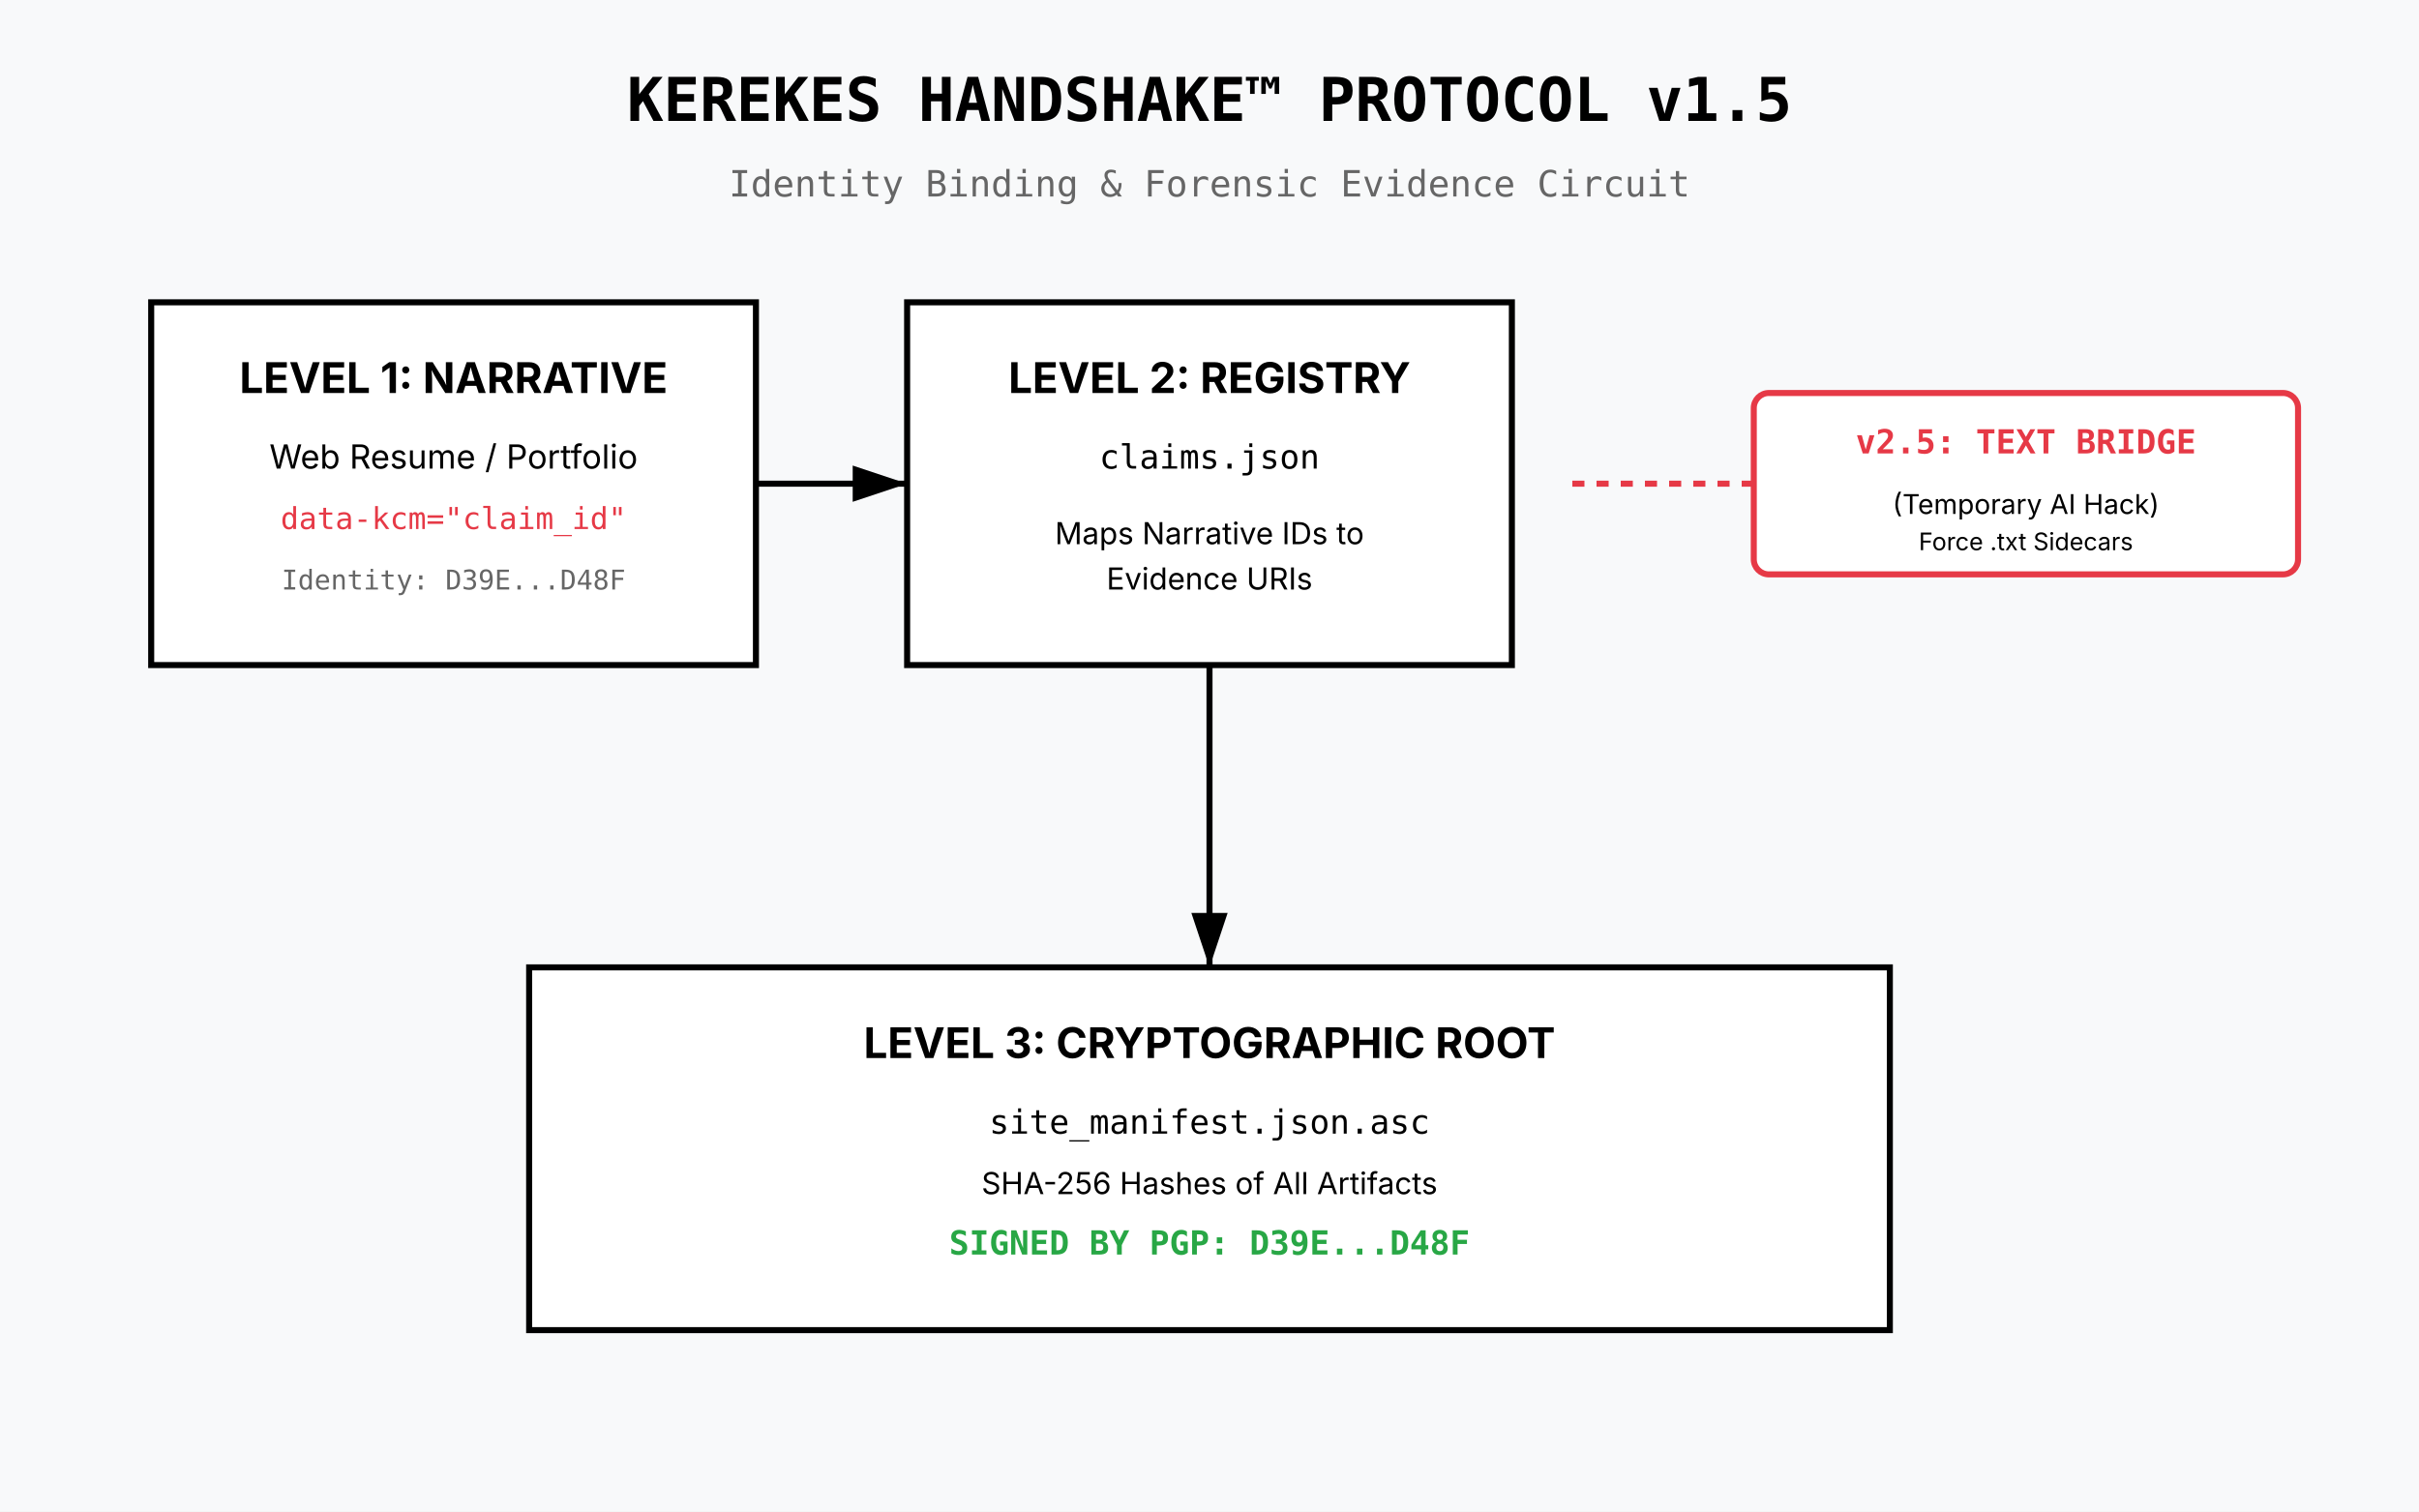
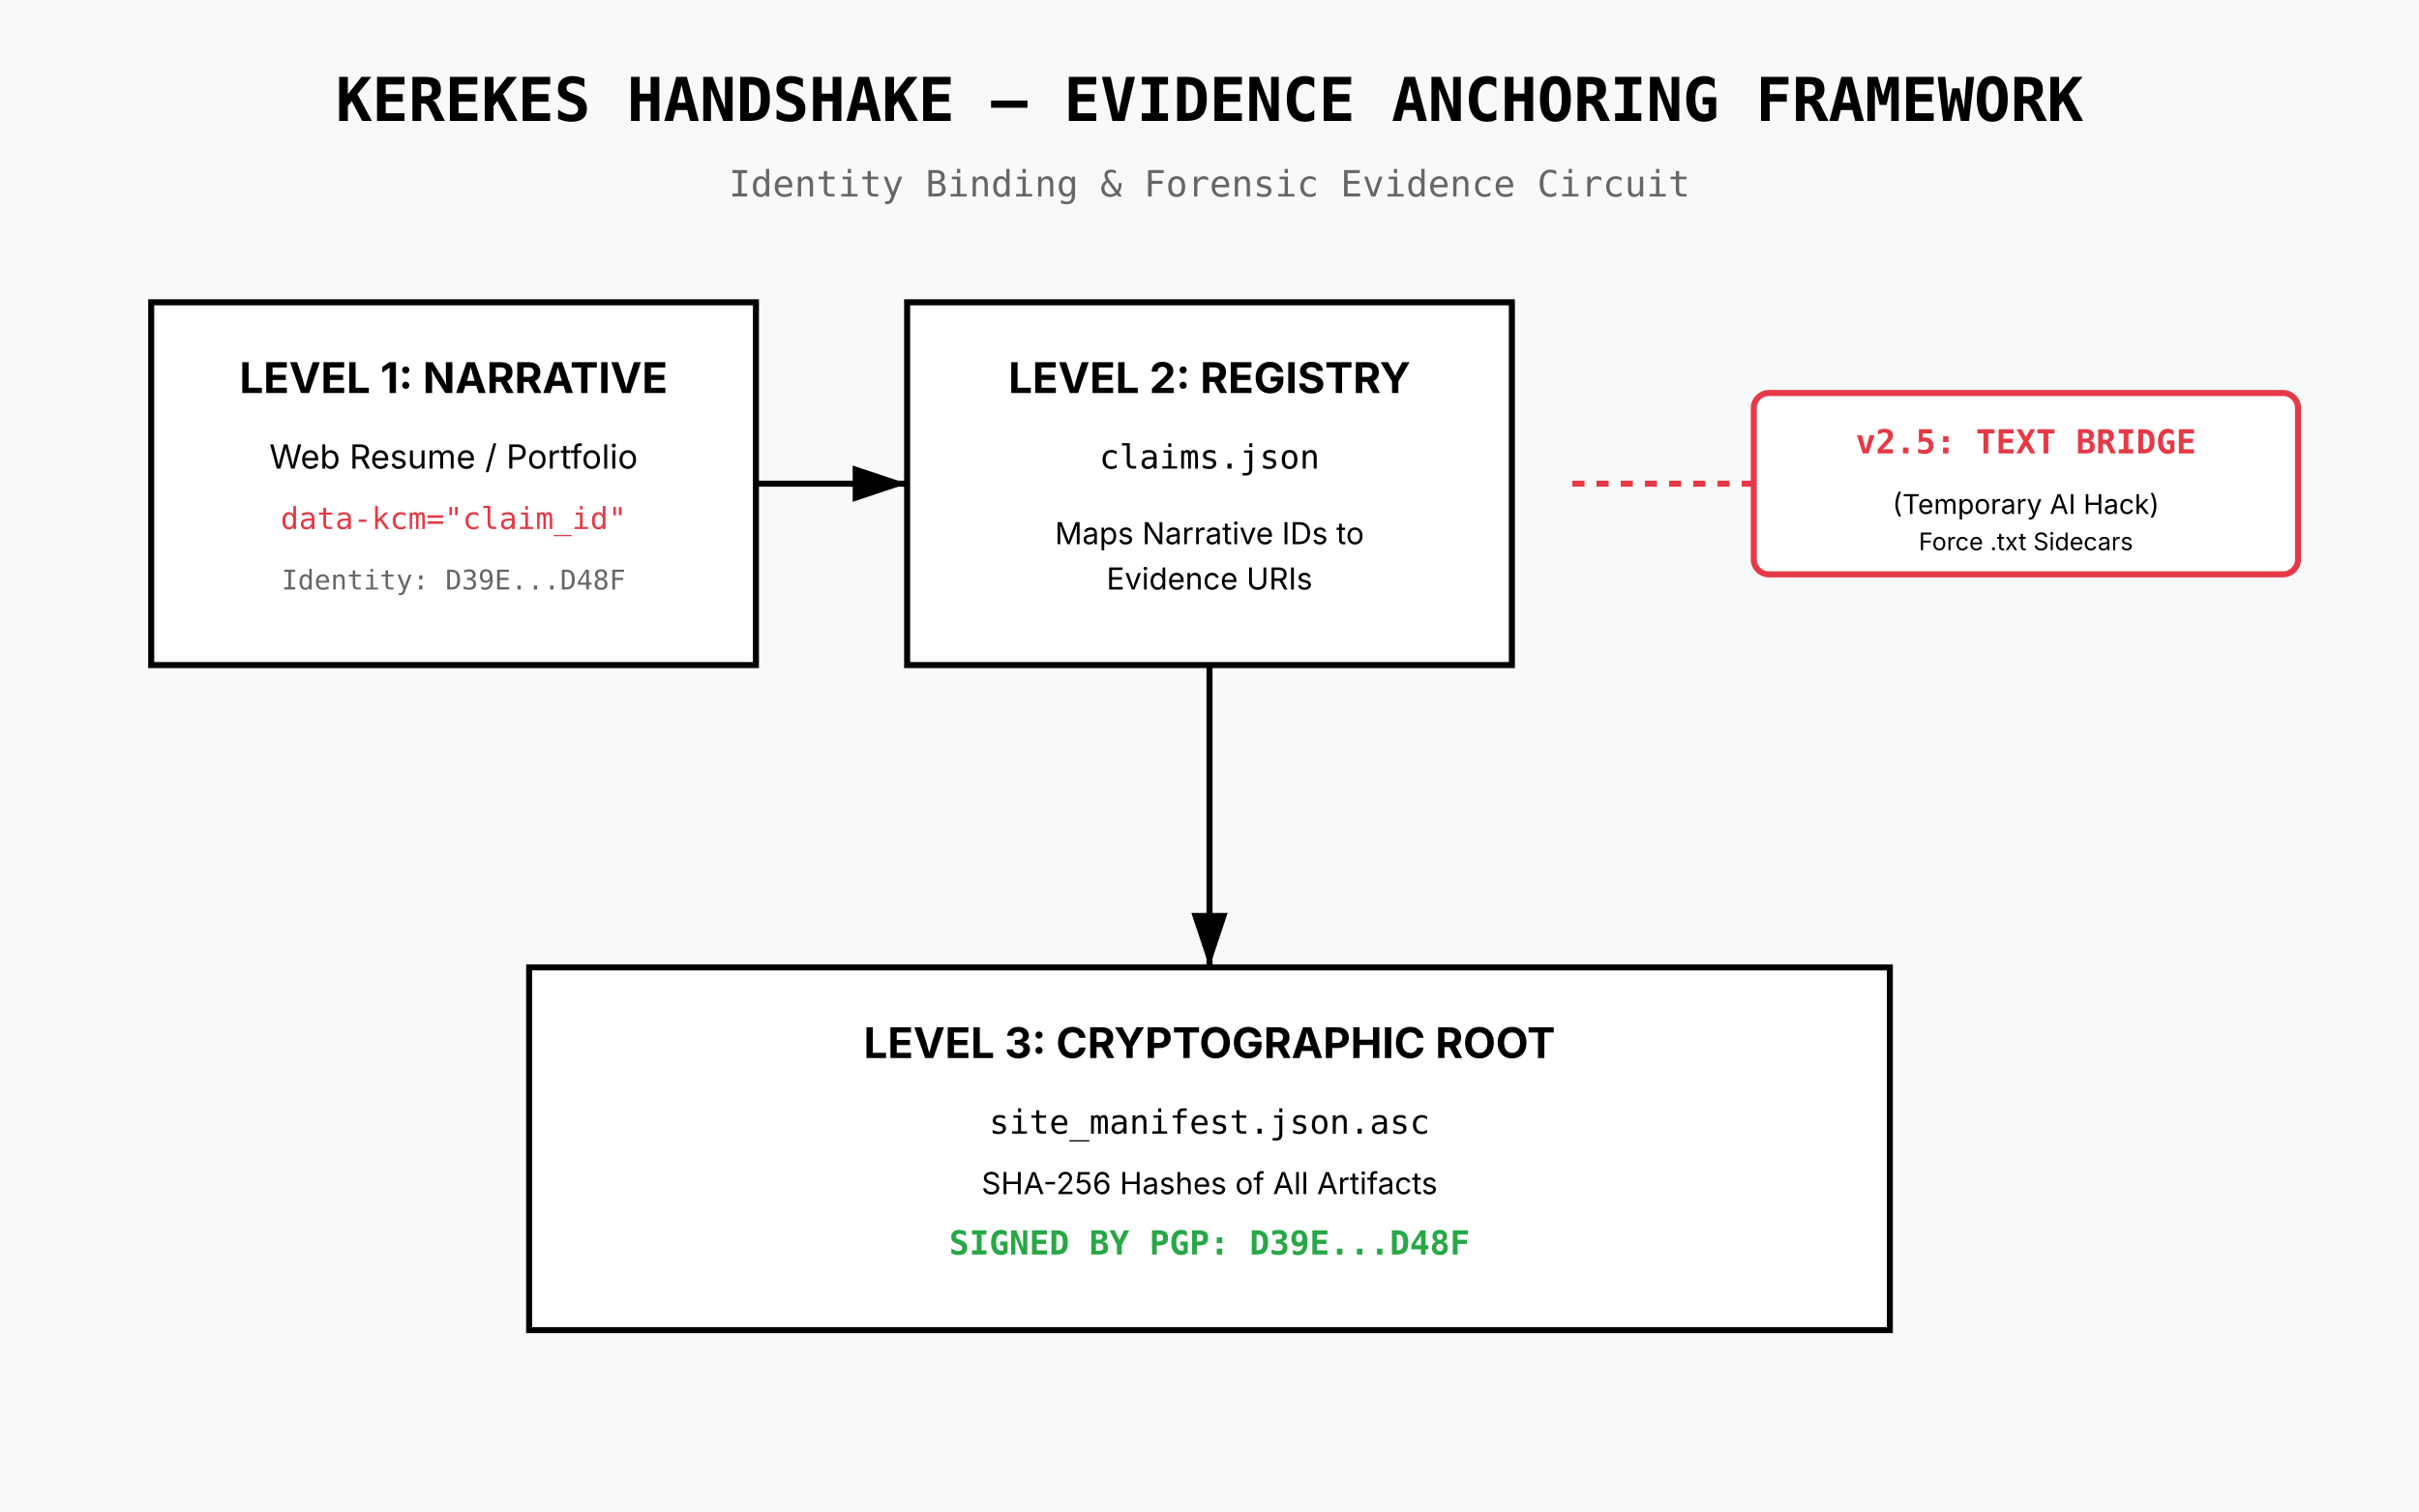
<svg xmlns="http://www.w3.org/2000/svg" viewBox="0 0 800 500">
  <rect width="800" height="500" fill="#f8f9fa" />
-   <text x="400" y="40" font-family="JetBrains Mono, monospace" font-size="20" font-weight="bold" text-anchor="middle">KEREKES HANDSHAKE™ PROTOCOL v1.5</text>
+   <text x="400" y="40" font-family="JetBrains Mono, monospace" font-size="20" font-weight="bold" text-anchor="middle">KEREKES HANDSHAKE — EVIDENCE ANCHORING FRAMEWORK</text>
  <text x="400" y="65" font-family="JetBrains Mono, monospace" font-size="12" fill="#666" text-anchor="middle">Identity Binding &amp; Forensic Evidence Circuit</text>
  <rect x="50" y="100" width="200" height="120" fill="#fff" stroke="#000" stroke-width="2" />
  <text x="150" y="130" font-family="Inter, sans-serif" font-size="14" font-weight="bold" text-anchor="middle">LEVEL 1: NARRATIVE</text>
  <text x="150" y="155" font-family="Inter, sans-serif" font-size="11" text-anchor="middle">Web Resume / Portfolio</text>
  <text x="150" y="175" font-family="JetBrains Mono, monospace" font-size="10" fill="#e63946" text-anchor="middle">data-kcm="claim_id"</text>
  <text x="150" y="195" font-family="JetBrains Mono, monospace" font-size="9" fill="#666" text-anchor="middle">Identity: D39E...D48F</text>
  <rect x="300" y="100" width="200" height="120" fill="#fff" stroke="#000" stroke-width="2" />
  <text x="400" y="130" font-family="Inter, sans-serif" font-size="14" font-weight="bold" text-anchor="middle">LEVEL 2: REGISTRY</text>
  <text x="400" y="155" font-family="JetBrains Mono, monospace" font-size="11" text-anchor="middle">claims.json</text>
  <text x="400" y="180" font-family="Inter, sans-serif" font-size="10" text-anchor="middle">Maps Narrative IDs to</text>
  <text x="400" y="195" font-family="Inter, sans-serif" font-size="10" text-anchor="middle">Evidence URIs</text>
  <path d="M 520 160 L 580 160" stroke="#e63946" stroke-width="2" stroke-dasharray="4" />
  <rect x="580" y="130" width="180" height="60" rx="5" fill="#fff" stroke="#e63946" stroke-width="2" />
  <text x="670" y="150" font-family="JetBrains Mono, monospace" font-size="11" font-weight="bold" fill="#e63946" text-anchor="middle">v2.5: TEXT BRIDGE</text>
  <text x="670" y="170" font-family="Inter, sans-serif" font-size="9" text-anchor="middle">(Temporary AI Hack)</text>
  <text x="670" y="182" font-family="Inter, sans-serif" font-size="8" text-anchor="middle">Force .txt Sidecars</text>
  <rect x="175" y="320" width="450" height="120" fill="#fff" stroke="#000" stroke-width="2" />
  <text x="400" y="350" font-family="Inter, sans-serif" font-size="14" font-weight="bold" text-anchor="middle">LEVEL 3: CRYPTOGRAPHIC ROOT</text>
  <text x="400" y="375" font-family="JetBrains Mono, monospace" font-size="11" text-anchor="middle">site_manifest.json.asc</text>
  <text x="400" y="395" font-family="Inter, sans-serif" font-size="10" text-anchor="middle">SHA-256 Hashes of All Artifacts</text>
  <text x="400" y="415" font-family="JetBrains Mono, monospace" font-size="11" font-weight="bold" fill="#28a745" text-anchor="middle">SIGNED BY PGP: D39E...D48F</text>
  <path d="M 250 160 L 300 160" stroke="#000" stroke-width="2" marker-end="url(#arrow)" />
  <path d="M 400 220 L 400 320" stroke="#000" stroke-width="2" marker-end="url(#arrow)" />
  <defs>
    <marker id="arrow" markerWidth="10" markerHeight="10" refX="9" refY="3" orient="auto" markerUnits="strokeWidth">
      <path d="M0,0 L0,6 L9,3 z" fill="#000" />
    </marker>
  </defs>
</svg>
